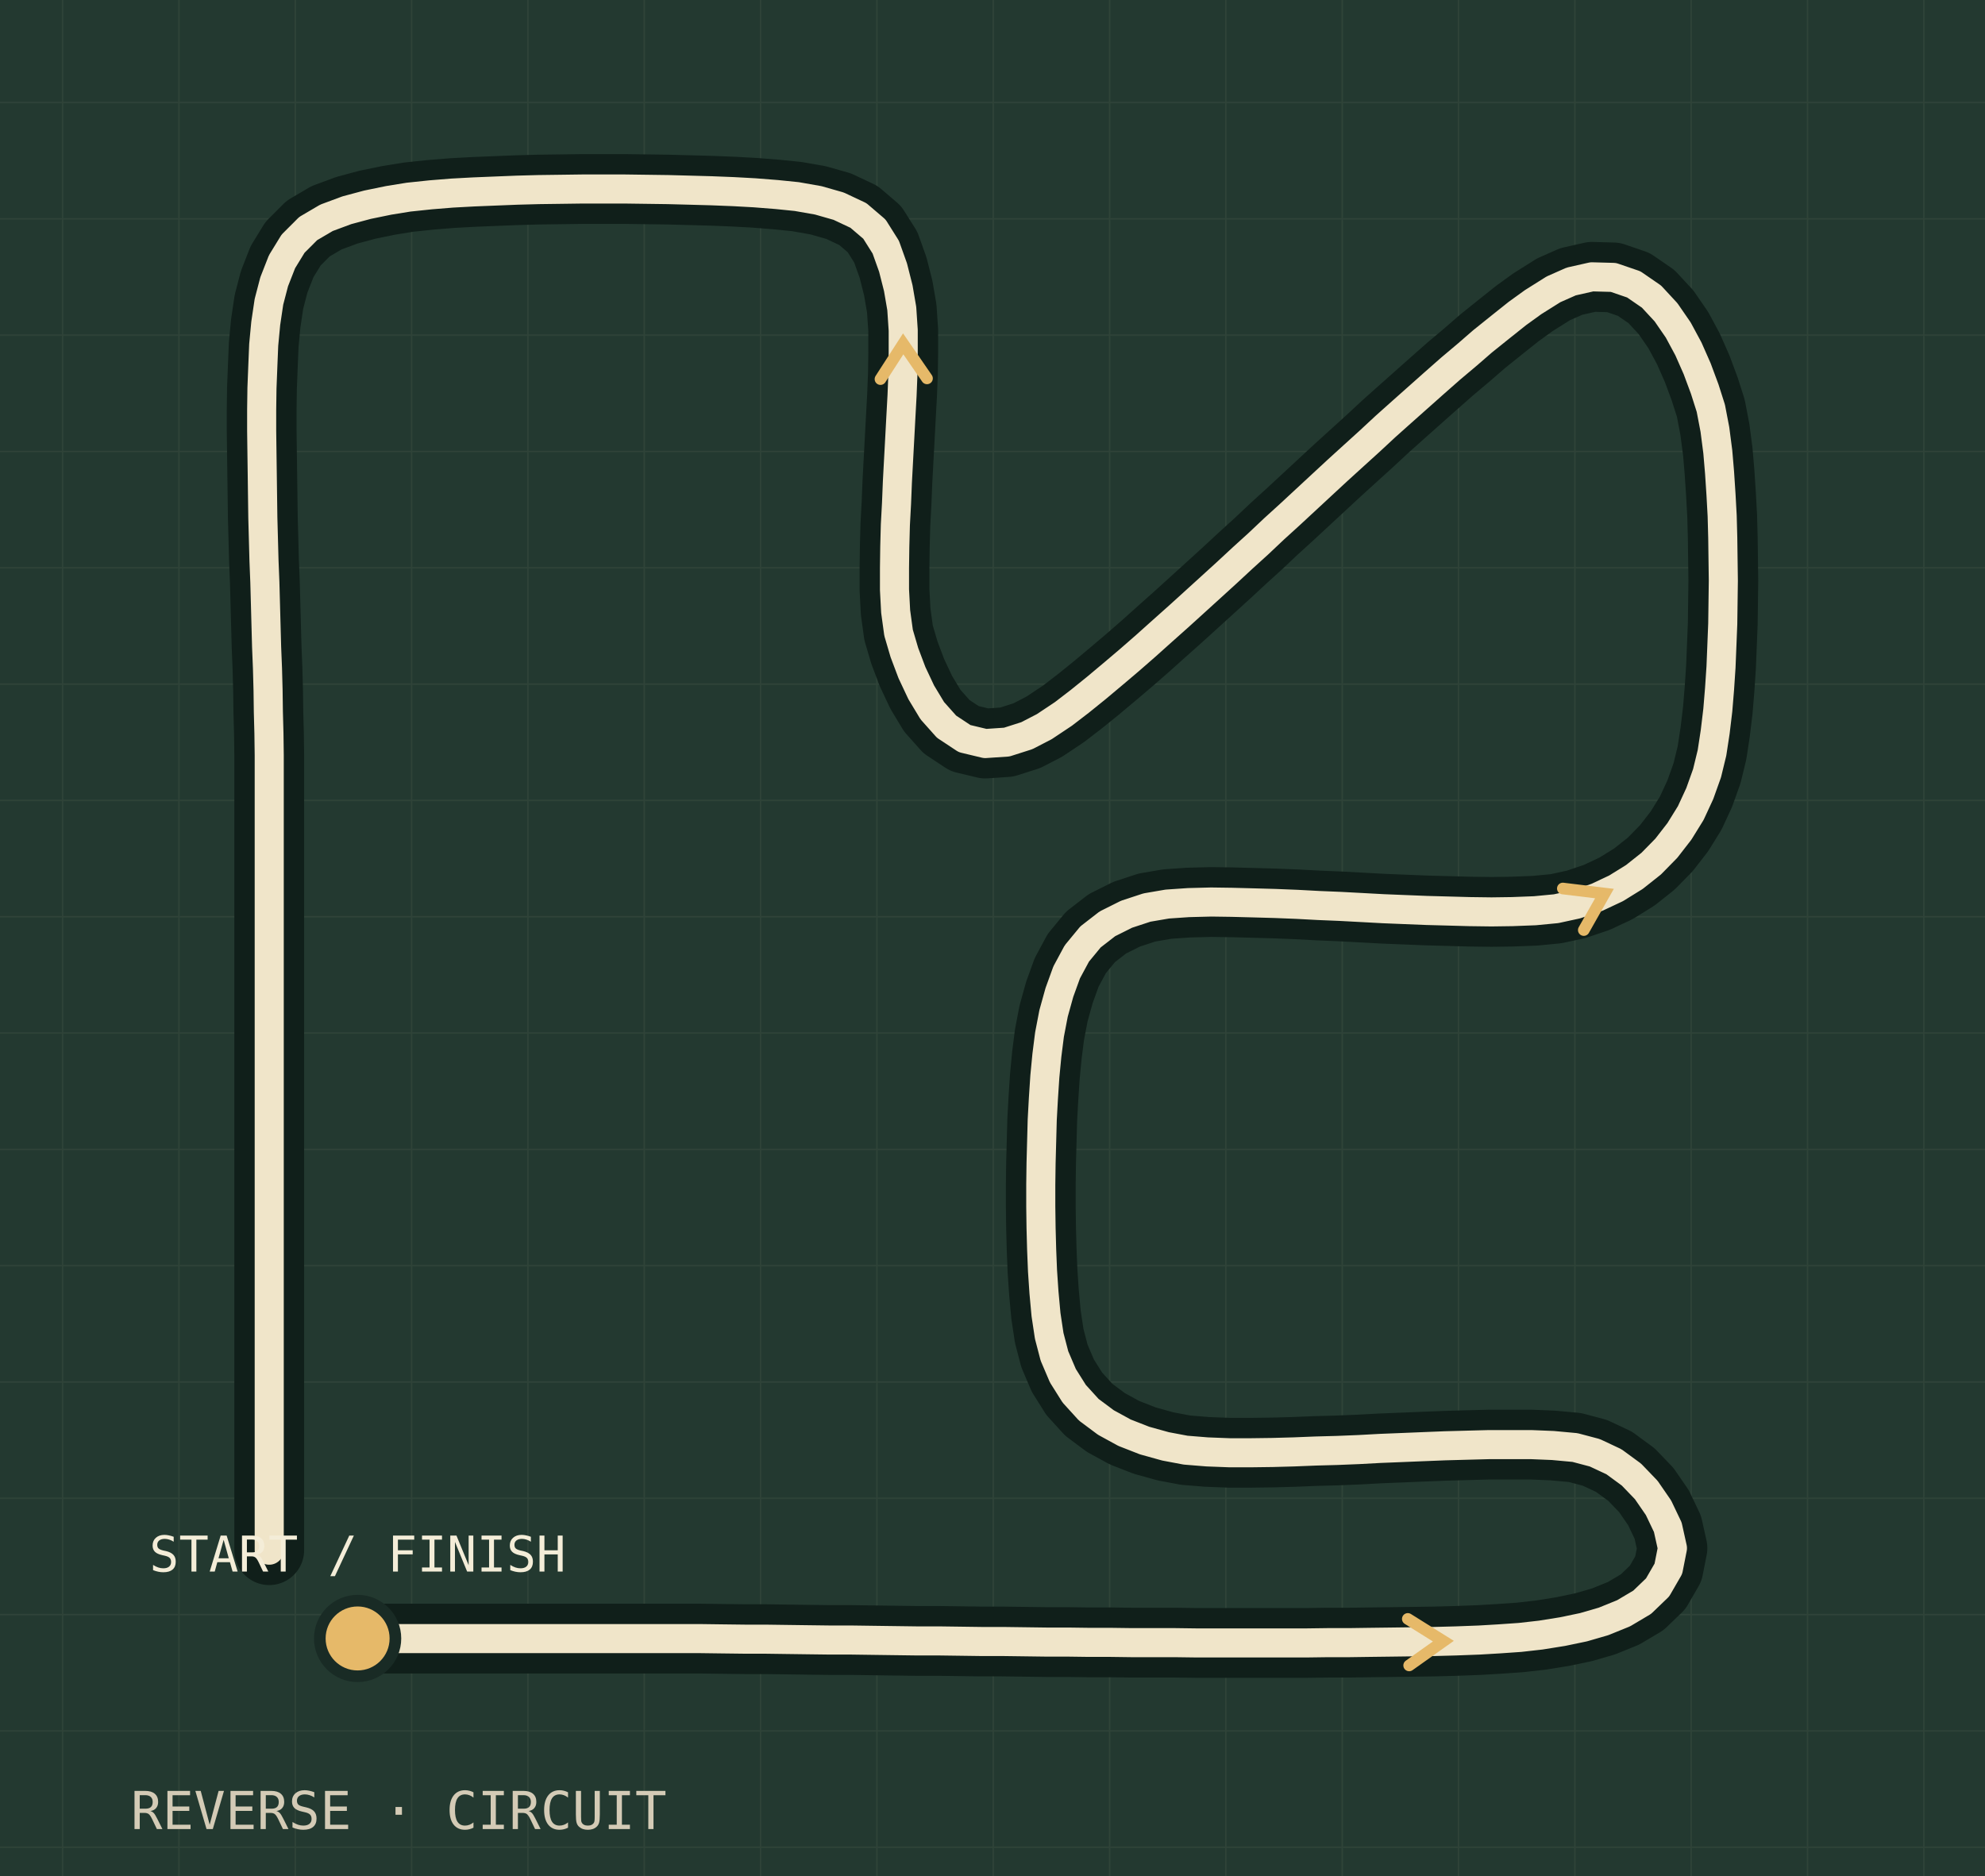
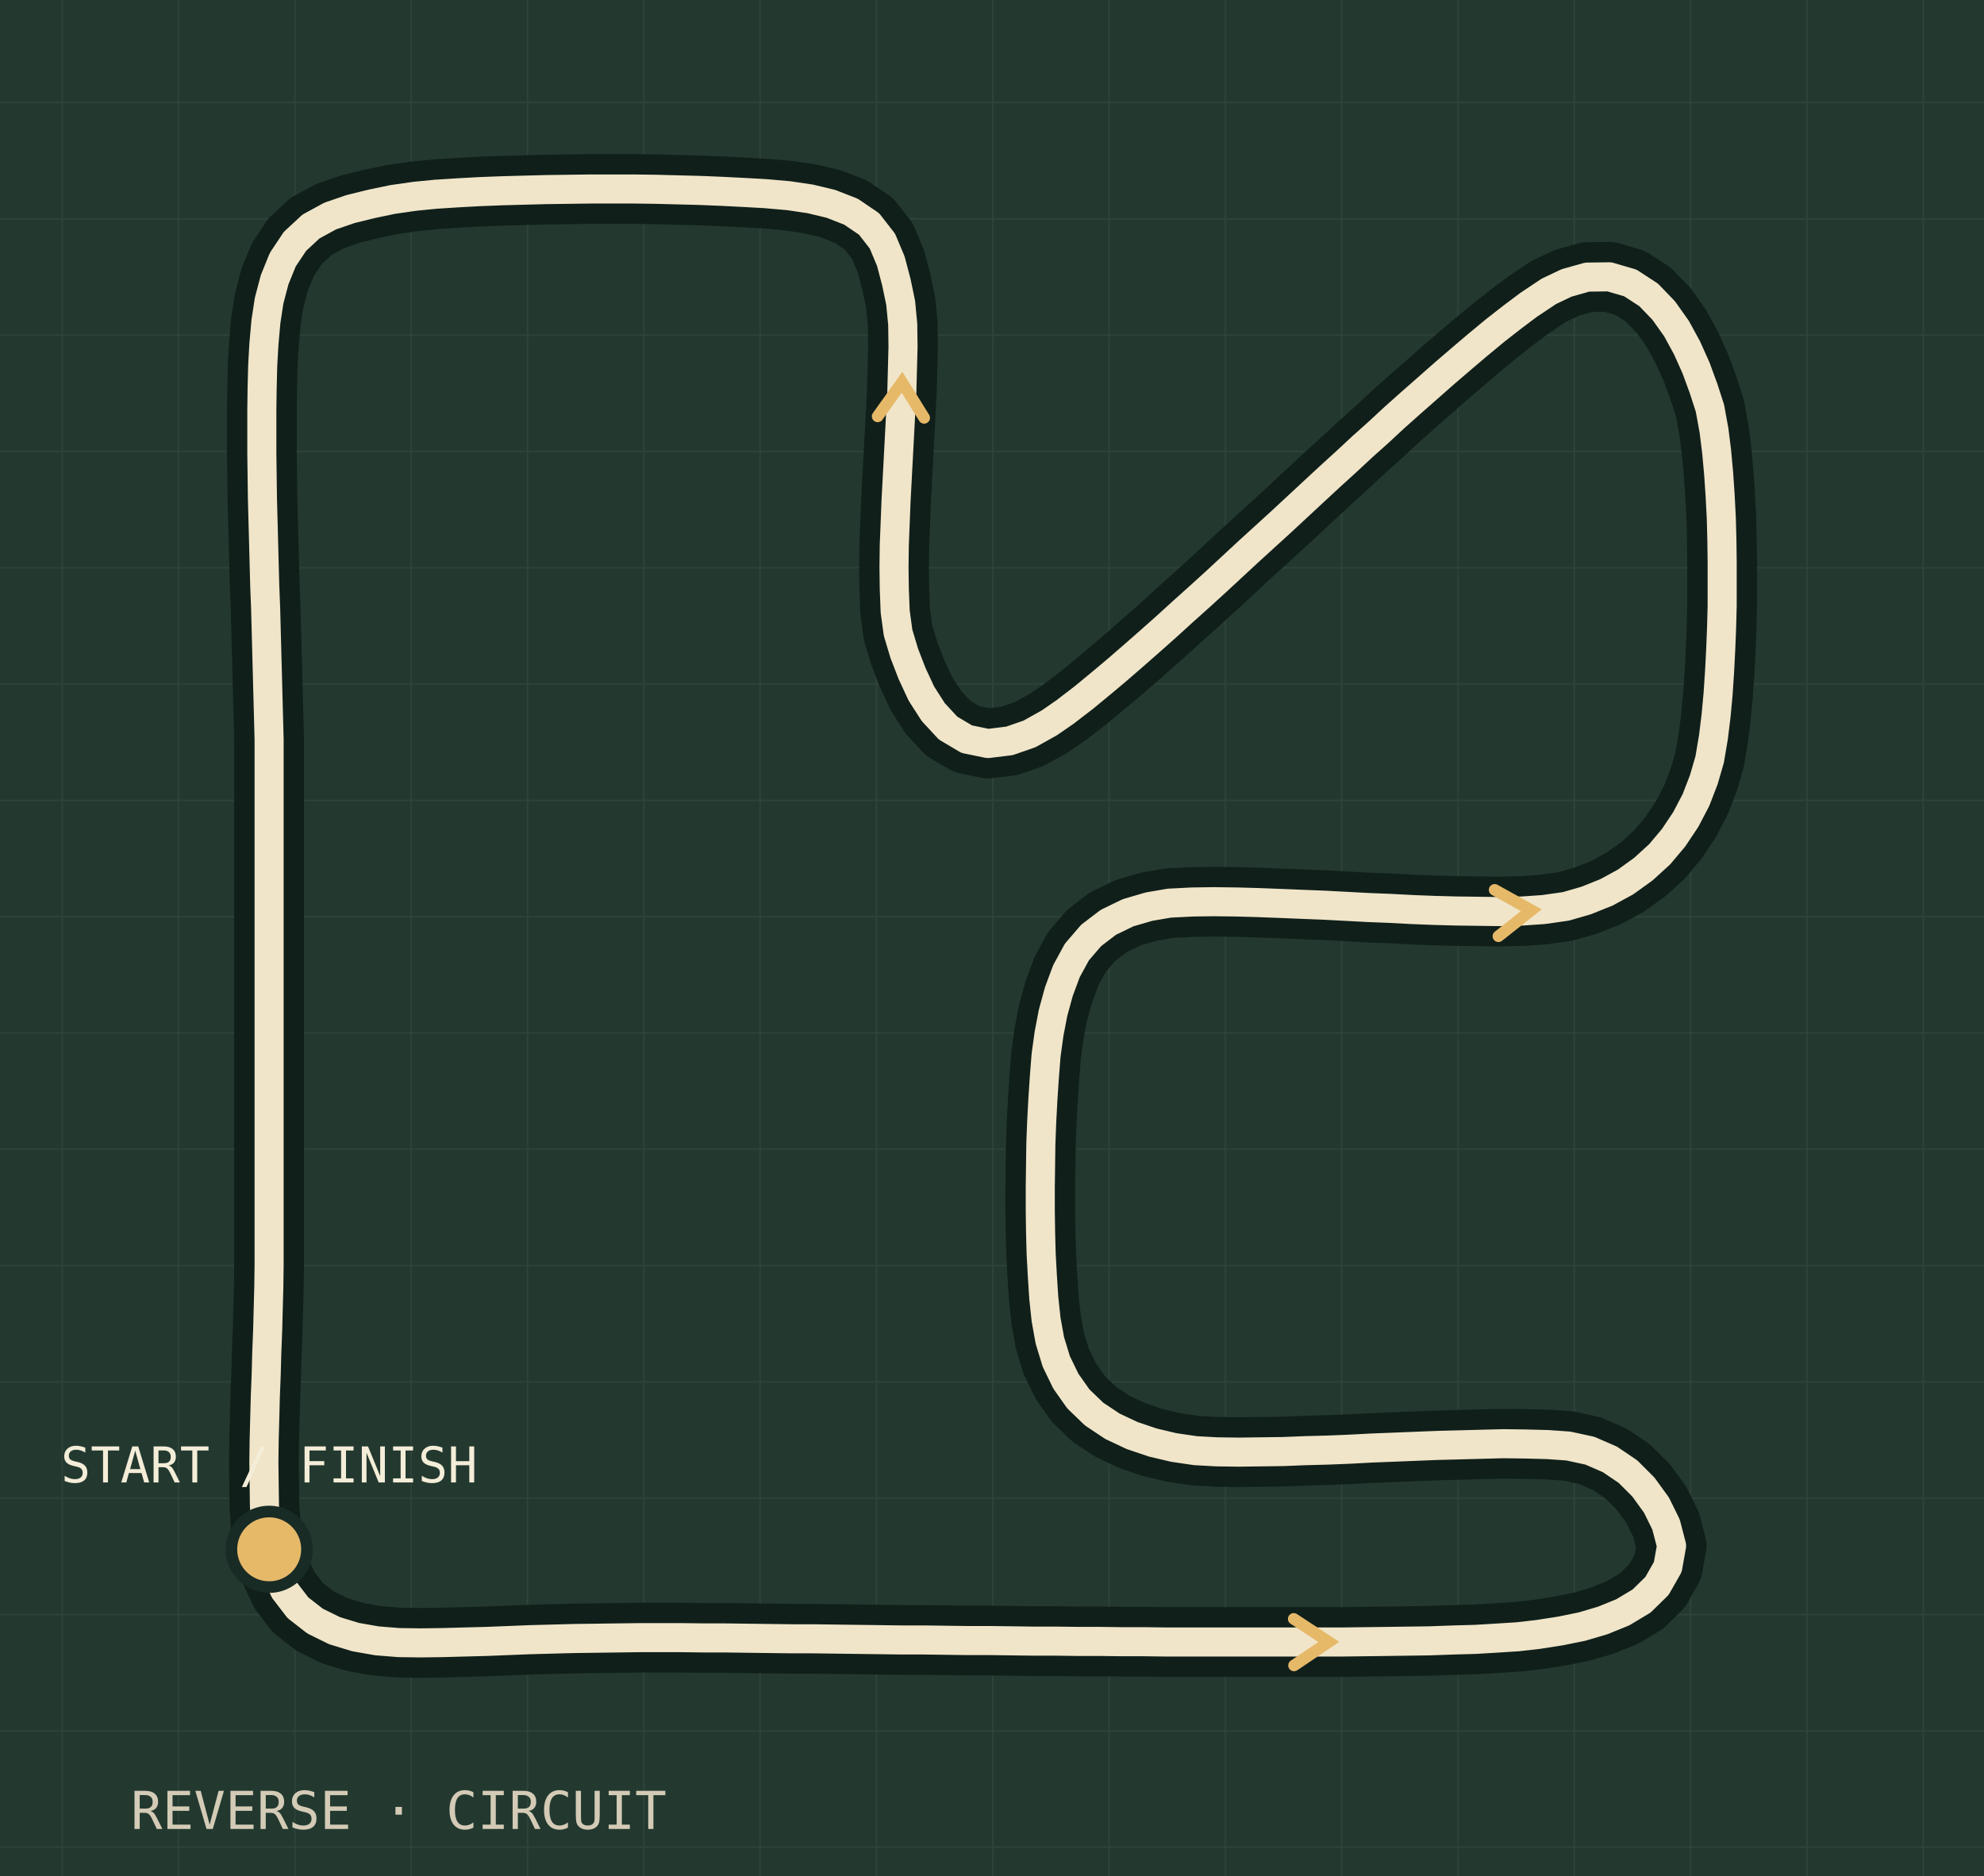
- <svg xmlns="http://www.w3.org/2000/svg" viewBox="298.725 45 682.55 645">
+ <svg xmlns="http://www.w3.org/2000/svg" viewBox="298.855 45 682.289 645">
  <defs>
    <pattern id="grid" width="40" height="40" patternUnits="userSpaceOnUse">
      <path d="M40 0H0V40" fill="none" stroke="#e6ddc0" opacity=".06" />
    </pattern>
  </defs>
  <path fill="#233930" d="M0 0H1280V720H0Z" />
  <path fill="url(#grid)" d="M0 0H1280V720H0Z" />
-   <polyline points="421.7,608.5 429.1,608.5 436.5,608.5 443.9,608.5 451.2,608.5 458.6,608.5 466.0,608.5 473.4,608.5 480.7,608.5 488.1,608.5 495.5,608.5 502.9,608.5 510.3,608.5 517.4,608.5 524.6,608.5 532.3,608.5 539.1,608.5 546.6,608.6 554.8,608.7 561.7,608.7 569.0,608.8 576.5,608.9 584.3,609.0 591.6,609.0 598.8,609.1 606.2,609.2 613.7,609.3 621.4,609.3 628.7,609.4 636.0,609.5 643.4,609.5 650.9,609.6 658.4,609.7 665.8,609.7 673.2,609.8 680.7,609.8 688.1,609.9 695.4,609.9 702.9,609.9 710.4,610.0 717.9,610.0 725.3,610.0 732.5,610.0 740.0,610.0 747.7,610.0 755.1,609.9 762.4,609.9 769.4,609.8 777.4,609.7 785.0,609.6 792.0,609.5 799.4,609.3 807.4,609.0 814.2,608.6 821.4,608.1 828.5,607.3 836.0,606.1 843.2,604.6 850.1,602.6 857.0,599.8 863.4,596.0 868.7,590.9 872.4,584.5 873.8,577.4 872.2,570.2 869.0,563.5 864.8,557.4 859.7,552.1 853.7,547.7 847.1,544.6 840.3,542.8 832.7,542.1 825.4,541.8 817.9,541.8 810.5,541.8 803.0,542.0 795.6,542.2 788.1,542.5 780.8,542.8 773.3,543.1 765.9,543.5 758.5,543.8 751.1,544.0 743.6,544.3 736.3,544.5 728.7,544.6 721.6,544.6 713.8,544.3 706.4,543.7 699.5,542.4 692.3,540.4 685.4,537.7 679.0,534.2 673.1,529.8 668.1,524.3 664.2,518.1 661.3,511.3 659.5,504.4 658.4,497.1 657.7,489.5 657.2,482.1 656.9,474.7 656.7,467.3 656.6,459.9 656.6,452.4 656.7,445.0 656.9,437.6 657.1,430.1 657.5,422.8 658.0,415.2 658.7,407.9 659.6,400.8 661.0,393.5 663.0,386.3 665.5,379.4 669.0,372.9 673.7,367.2 679.5,362.7 686.1,359.4 693.1,357.1 700.1,355.9 707.4,355.4 715.2,355.2 722.3,355.3 730.0,355.5 737.2,355.7 744.7,356.0 752.2,356.4 759.5,356.7 767.0,357.1 774.4,357.5 781.8,357.8 789.3,358.1 796.7,358.3 804.0,358.5 811.6,358.6 818.7,358.5 826.5,358.2 833.8,357.5 840.7,356.0 847.8,353.6 854.4,350.5 860.7,346.6 866.5,342.0 871.7,336.7 876.2,330.9 880.1,324.6 883.2,317.9 885.7,310.9 887.4,303.9 888.5,296.7 889.4,289.2 890.0,281.9 890.5,274.4 890.8,267.0 891.1,259.5 891.2,252.1 891.3,244.7 891.2,237.3 891.1,229.9 890.9,222.4 890.5,215.1 890.0,207.5 889.4,200.4 888.4,192.7 887.0,185.4 884.9,178.8 882.3,171.8 879.3,165.0 875.8,158.5 871.6,152.4 866.6,147.0 860.5,142.8 853.5,140.4 846.1,140.2 839.0,141.8 832.9,144.5 825.9,148.9 820.5,152.8 814.6,157.5 808.5,162.4 803.2,167.0 797.5,171.8 791.6,177.0 786.2,181.8 780.8,186.6 775.2,191.6 769.6,196.8 764.2,201.7 758.7,206.7 753.3,211.7 747.8,216.8 742.3,221.9 736.8,226.9 731.4,232.0 726.0,236.9 720.5,242.0 714.9,247.1 709.4,252.1 704.0,257.0 698.5,261.9 692.7,267.1 687.2,271.9 681.9,276.4 675.7,281.6 670.0,286.2 664.4,290.5 657.8,294.9 651.8,298.0 644.9,300.2 637.5,300.7 630.4,299.0 624.2,294.9 619.3,289.4 615.5,283.1 612.3,276.3 609.7,269.4 607.7,262.6 606.7,255.3 606.3,247.8 606.3,240.3 606.4,233.0 606.6,225.5 607.0,218.1 607.3,210.7 607.7,203.2 608.1,195.8 608.5,188.3 608.9,181.0 609.2,173.5 609.3,166.2 609.3,158.6 608.8,151.1 607.6,144.1 605.8,137.0 603.3,130.0 599.4,123.8 593.9,119.1 587.1,115.9 580.1,113.9 572.7,112.6 565.8,111.9 558.2,111.3 550.9,110.9 543.3,110.6 536.0,110.4 528.4,110.2 521.1,110.1 513.7,110.0 506.2,110.0 498.8,110.0 491.4,110.1 483.9,110.2 476.5,110.4 469.0,110.7 461.6,111.0 454.2,111.4 446.8,112.0 439.2,112.8 432.4,113.9 425.1,115.4 418.0,117.3 411.0,119.9 404.7,123.6 399.5,128.8 395.7,135.0 393.0,141.9 391.2,148.8 390.1,156.2 389.4,163.6 389.1,170.9 388.8,178.5 388.7,185.9 388.7,193.2 388.8,200.8 388.9,208.1 389.0,215.6 389.1,223.0 389.3,230.4 389.5,237.8 389.8,245.3 390.0,252.7 390.2,260.1 390.4,267.5 390.7,274.9 390.9,282.4 391.0,289.8 391.2,297.2 391.3,304.7 391.3,311.6 391.3,318.9 391.3,326.5 391.3,333.7 391.3,341.3 391.3,348.6 391.3,356.0 391.3,363.5 391.3,370.9 391.3,378.3 391.3,385.7 391.3,393.2 391.3,400.5 391.3,408.0 391.3,415.4 391.3,422.8 391.3,430.3 391.3,437.5 391.3,445.2 391.3,452.4 391.3,460.0 391.3,467.2 391.3,474.6 391.3,481.9 391.3,489.3 391.3,496.7 391.3,504.1 391.3,511.5 391.3,518.9 391.3,526.3 391.3,533.7 391.3,541.1 391.3,548.5 391.3,555.9 391.3,563.3 391.3,570.7 391.3,578.1" fill="none" stroke="#101f1a" stroke-width="24" stroke-linecap="round" stroke-linejoin="round" />
-   <polyline points="421.7,608.5 429.1,608.5 436.5,608.5 443.9,608.5 451.2,608.5 458.6,608.5 466.0,608.5 473.4,608.5 480.7,608.5 488.1,608.5 495.5,608.5 502.9,608.5 510.3,608.5 517.4,608.5 524.6,608.5 532.3,608.5 539.1,608.5 546.6,608.6 554.8,608.7 561.7,608.7 569.0,608.8 576.5,608.9 584.3,609.0 591.6,609.0 598.8,609.1 606.2,609.2 613.7,609.3 621.4,609.3 628.7,609.4 636.0,609.5 643.4,609.5 650.9,609.6 658.4,609.7 665.8,609.7 673.2,609.8 680.7,609.8 688.1,609.9 695.4,609.9 702.9,609.9 710.4,610.0 717.9,610.0 725.3,610.0 732.5,610.0 740.0,610.0 747.7,610.0 755.1,609.9 762.4,609.9 769.4,609.8 777.4,609.7 785.0,609.6 792.0,609.5 799.4,609.3 807.4,609.0 814.2,608.6 821.4,608.1 828.5,607.3 836.0,606.1 843.2,604.6 850.1,602.6 857.0,599.8 863.4,596.0 868.7,590.9 872.4,584.5 873.8,577.4 872.2,570.2 869.0,563.5 864.8,557.4 859.7,552.1 853.7,547.7 847.1,544.6 840.3,542.8 832.7,542.1 825.4,541.8 817.9,541.8 810.5,541.8 803.0,542.0 795.6,542.2 788.1,542.5 780.8,542.8 773.3,543.1 765.9,543.5 758.5,543.8 751.1,544.0 743.6,544.3 736.3,544.5 728.7,544.6 721.6,544.6 713.8,544.3 706.4,543.7 699.5,542.4 692.3,540.4 685.4,537.7 679.0,534.2 673.1,529.8 668.1,524.3 664.2,518.1 661.3,511.3 659.5,504.4 658.4,497.1 657.7,489.5 657.2,482.1 656.9,474.7 656.7,467.3 656.6,459.9 656.6,452.4 656.7,445.0 656.9,437.6 657.1,430.1 657.5,422.8 658.0,415.2 658.7,407.9 659.6,400.8 661.0,393.5 663.0,386.3 665.5,379.4 669.0,372.9 673.7,367.2 679.5,362.7 686.1,359.4 693.1,357.1 700.1,355.9 707.4,355.4 715.2,355.2 722.3,355.3 730.0,355.5 737.2,355.7 744.7,356.0 752.2,356.4 759.5,356.7 767.0,357.1 774.4,357.5 781.8,357.8 789.3,358.1 796.7,358.3 804.0,358.5 811.6,358.6 818.7,358.5 826.5,358.2 833.8,357.5 840.7,356.0 847.8,353.6 854.4,350.5 860.7,346.6 866.5,342.0 871.7,336.7 876.2,330.9 880.1,324.6 883.2,317.9 885.7,310.9 887.4,303.9 888.5,296.7 889.4,289.2 890.0,281.9 890.5,274.4 890.8,267.0 891.1,259.5 891.2,252.1 891.3,244.7 891.2,237.3 891.1,229.9 890.9,222.4 890.5,215.1 890.0,207.5 889.4,200.4 888.4,192.7 887.0,185.4 884.9,178.8 882.3,171.8 879.3,165.0 875.8,158.5 871.6,152.4 866.6,147.0 860.5,142.8 853.5,140.4 846.1,140.2 839.0,141.8 832.9,144.5 825.9,148.9 820.5,152.8 814.6,157.5 808.5,162.4 803.2,167.0 797.5,171.8 791.6,177.0 786.2,181.8 780.8,186.6 775.2,191.6 769.6,196.8 764.2,201.7 758.7,206.7 753.3,211.7 747.8,216.8 742.3,221.9 736.8,226.9 731.4,232.0 726.0,236.9 720.5,242.0 714.9,247.1 709.4,252.1 704.0,257.0 698.5,261.9 692.7,267.1 687.2,271.9 681.9,276.4 675.7,281.6 670.0,286.2 664.4,290.5 657.8,294.9 651.8,298.0 644.9,300.2 637.5,300.7 630.4,299.0 624.2,294.9 619.3,289.4 615.5,283.1 612.3,276.3 609.7,269.4 607.7,262.6 606.7,255.3 606.3,247.8 606.3,240.3 606.4,233.0 606.6,225.5 607.0,218.1 607.3,210.7 607.7,203.2 608.1,195.8 608.5,188.3 608.9,181.0 609.2,173.5 609.3,166.2 609.3,158.6 608.8,151.1 607.6,144.1 605.8,137.0 603.3,130.0 599.4,123.8 593.9,119.1 587.1,115.9 580.1,113.9 572.7,112.6 565.8,111.9 558.2,111.3 550.9,110.9 543.3,110.6 536.0,110.4 528.4,110.2 521.1,110.1 513.7,110.0 506.2,110.0 498.8,110.0 491.4,110.1 483.9,110.2 476.5,110.4 469.0,110.7 461.6,111.0 454.2,111.4 446.8,112.0 439.2,112.8 432.4,113.9 425.1,115.4 418.0,117.3 411.0,119.9 404.7,123.6 399.5,128.8 395.7,135.0 393.0,141.9 391.2,148.8 390.1,156.2 389.4,163.6 389.1,170.9 388.8,178.5 388.7,185.9 388.7,193.2 388.8,200.8 388.9,208.1 389.0,215.6 389.1,223.0 389.3,230.4 389.5,237.8 389.8,245.3 390.0,252.7 390.2,260.1 390.4,267.5 390.7,274.9 390.9,282.4 391.0,289.8 391.2,297.2 391.3,304.7 391.3,311.6 391.3,318.9 391.3,326.5 391.3,333.7 391.3,341.3 391.3,348.6 391.3,356.0 391.3,363.5 391.3,370.9 391.3,378.3 391.3,385.7 391.3,393.2 391.3,400.5 391.3,408.0 391.3,415.4 391.3,422.8 391.3,430.3 391.3,437.5 391.3,445.2 391.3,452.4 391.3,460.0 391.3,467.2 391.3,474.6 391.3,481.9 391.3,489.3 391.3,496.7 391.3,504.1 391.3,511.5 391.3,518.9 391.3,526.3 391.3,533.7 391.3,541.1 391.3,548.5 391.3,555.9 391.3,563.3 391.3,570.7 391.3,578.1" fill="none" stroke="#f0e5c9" stroke-width="10" stroke-linecap="round" stroke-linejoin="round" />
-   <path d="M-9 -8L3 0L-9 8" fill="none" stroke="#e6b969" stroke-width="4" stroke-linecap="round" transform="translate(792.0347,609.4721) rotate(-1.668439)" />
-   <path d="M-9 -8L3 0L-9 8" fill="none" stroke="#e6b969" stroke-width="4" stroke-linecap="round" transform="translate(847.7513,353.6406) rotate(-26.77716)" />
-   <path d="M-9 -8L3 0L-9 8" fill="none" stroke="#e6b969" stroke-width="4" stroke-linecap="round" transform="translate(609.3401,166.2485) rotate(-90.87659)" />
-   <circle cx="421.691" cy="608.456" r="13" fill="#e6b969" stroke="#192b25" stroke-width="4" />
-   <text x="421.691" y="585.456" text-anchor="middle" fill="#f4edd8" font-family="monospace" font-size="17">START / FINISH</text>
-   <text x="343.725" y="674" fill="#d4cbb6" font-family="monospace" font-size="18">REVERSE · CIRCUIT</text>
+   <polyline points="391.4,577.8 393.5,585.1 396.7,591.9 401.3,597.9 407.2,602.5 413.9,605.8 421.1,608.0 428.5,609.3 436.0,609.9 443.5,610.0 451.1,609.9 458.5,609.7 466.1,609.5 473.7,609.2 481.1,608.9 488.7,608.7 496.1,608.5 503.8,608.4 511.2,608.3 518.9,608.2 525.4,608.2 533.2,608.2 541.2,608.3 548.2,608.3 555.7,608.4 563.7,608.5 571.4,608.6 578.7,608.6 586.1,608.7 593.8,608.8 601.7,608.9 609.2,609.0 616.6,609.0 624.1,609.1 631.7,609.2 639.4,609.2 647.0,609.3 654.5,609.4 662.1,609.4 669.6,609.5 677.2,609.5 684.7,609.6 692.4,609.6 700.0,609.7 707.6,609.7 715.0,609.7 722.4,609.7 730.3,609.7 738.0,609.7 745.5,609.7 752.8,609.7 760.2,609.7 768.3,609.6 776.0,609.5 783.2,609.4 790.4,609.3 798.8,609.0 806.2,608.8 812.9,608.4 820.8,607.9 827.8,607.1 835.5,605.9 842.9,604.4 850.0,602.3 856.9,599.5 863.4,595.6 868.7,590.4 872.4,583.9 873.7,576.6 871.8,569.3 868.5,562.6 864.0,556.4 858.7,551.1 852.5,546.9 845.6,543.9 838.2,542.3 831.1,541.8 823.3,541.6 815.9,541.5 808.2,541.7 800.7,541.9 793.0,542.1 785.5,542.4 778.0,542.7 770.4,543.0 762.8,543.4 755.3,543.7 747.6,543.9 740.2,544.2 732.5,544.3 725.0,544.4 717.3,544.3 710.0,543.9 702.5,542.8 695.3,541.1 688.2,538.7 681.4,535.5 675.1,531.3 669.7,526.1 665.4,520.0 662.1,513.2 659.9,506.0 658.6,498.8 657.8,491.3 657.3,483.5 656.9,476.1 656.7,468.5 656.6,461.0 656.6,453.4 656.7,445.8 656.8,438.3 657.1,430.6 657.5,423.1 658.0,415.5 658.6,407.9 659.6,400.6 661.0,393.3 663.0,386.0 665.6,379.0 669.2,372.4 674.1,366.7 680.0,362.2 686.8,358.9 694.0,356.8 701.0,355.6 709.0,355.2 716.2,355.1 724.1,355.2 731.4,355.4 739.2,355.7 746.6,356.0 754.2,356.3 761.8,356.7 769.3,357.1 776.9,357.4 784.5,357.8 792.1,358.1 799.6,358.3 807.3,358.4 814.5,358.5 822.5,358.3 829.7,357.8 837.4,356.7 844.3,354.7 851.3,351.9 857.9,348.3 864.0,343.9 869.6,338.8 874.4,333.1 878.6,326.8 882.1,320.1 884.8,313.1 886.8,306.2 888.1,298.5 889.0,291.2 889.7,283.6 890.2,276.1 890.6,268.4 890.9,260.9 891.1,253.3 891.1,245.8 891.1,238.2 891.0,230.6 890.8,223.1 890.4,215.4 889.9,208.0 889.2,200.3 888.3,193.1 886.9,185.4 884.7,178.6 882.1,171.5 879.0,164.6 875.4,158.0 871.0,151.8 865.8,146.4 859.5,142.3 852.3,140.2 844.7,140.3 837.6,142.3 831.5,145.2 824.6,149.8 819.0,154.0 813.1,158.6 806.7,163.9 801.3,168.5 795.7,173.3 789.8,178.5 784.0,183.6 778.5,188.5 773.0,193.6 767.3,198.7 761.6,204.0 756.1,209.0 750.6,214.1 745.0,219.3 739.5,224.4 733.8,229.6 728.2,234.7 722.7,239.8 717.2,244.9 711.6,250.0 705.8,255.2 700.2,260.3 694.8,265.1 689.0,270.2 683.0,275.4 677.4,280.1 671.7,284.8 665.2,289.8 659.7,293.6 652.9,297.4 646.0,299.8 638.6,300.7 631.3,299.2 624.9,295.4 619.8,289.9 615.7,283.5 612.5,276.6 609.8,269.6 607.7,262.6 606.7,255.3 606.4,247.5 606.3,240.0 606.4,232.4 606.7,224.9 607.0,217.3 607.4,209.7 607.8,202.2 608.2,194.6 608.6,187.0 609.0,179.5 609.2,171.9 609.4,164.3 609.3,156.6 608.6,149.2 607.1,142.0 605.2,134.8 602.3,127.9 597.7,122.0 591.5,117.8 584.6,115.1 577.5,113.4 570.1,112.3 562.1,111.6 555.0,111.2 547.1,110.8 539.8,110.5 532.2,110.3 524.5,110.1 517.0,110.0 509.4,110.0 501.8,110.0 494.3,110.1 486.7,110.2 479.1,110.4 471.7,110.6 463.9,110.9 456.5,111.3 448.7,111.8 441.6,112.5 433.9,113.6 426.7,115.1 419.4,116.9 412.4,119.3 405.8,122.9 400.3,128.0 396.1,134.3 393.3,141.2 391.4,148.4 390.3,155.6 389.6,163.5 389.2,170.7 389.0,178.6 388.9,185.9 388.9,193.5 388.9,201.1 389.0,208.6 389.1,216.3 389.3,223.8 389.5,231.3 389.7,238.9 389.9,246.5 390.2,254.0 390.4,261.6 390.6,269.2 390.8,276.6 391.0,284.3 391.2,291.8 391.4,299.4 391.4,306.9 391.4,314.0 391.4,321.5 391.4,329.2 391.4,336.6 391.4,344.3 391.4,351.8 391.4,359.3 391.4,366.9 391.4,374.4 391.4,382.0 391.4,389.6 391.4,397.1 391.4,404.7 391.4,412.3 391.4,419.8 391.4,427.3 391.4,435.0 391.4,442.4 391.4,450.1 391.4,457.6 391.4,465.2 391.4,472.7 391.4,479.9 391.3,487.5 391.1,495.0 390.9,502.6 390.6,510.1 390.4,517.7 390.1,525.2 389.9,532.8 389.7,540.3 389.6,547.9 389.7,555.5 389.8,562.9 390.3,570.4 391.4,577.8" fill="none" stroke="#101f1a" stroke-width="24" stroke-linecap="round" stroke-linejoin="round" />
+   <polyline points="391.4,577.8 393.5,585.1 396.7,591.9 401.3,597.9 407.2,602.5 413.9,605.8 421.1,608.0 428.5,609.3 436.0,609.9 443.5,610.0 451.1,609.9 458.5,609.7 466.1,609.5 473.7,609.2 481.1,608.9 488.7,608.7 496.1,608.5 503.8,608.4 511.2,608.3 518.9,608.2 525.4,608.2 533.2,608.2 541.2,608.3 548.2,608.3 555.7,608.4 563.7,608.5 571.4,608.6 578.7,608.6 586.1,608.7 593.8,608.8 601.7,608.9 609.2,609.0 616.6,609.0 624.1,609.1 631.7,609.2 639.4,609.2 647.0,609.3 654.5,609.4 662.1,609.4 669.6,609.5 677.2,609.5 684.7,609.6 692.4,609.6 700.0,609.7 707.6,609.7 715.0,609.7 722.4,609.7 730.3,609.7 738.0,609.7 745.5,609.7 752.8,609.7 760.2,609.7 768.3,609.6 776.0,609.5 783.2,609.4 790.4,609.3 798.8,609.0 806.2,608.8 812.9,608.4 820.8,607.9 827.8,607.1 835.5,605.9 842.9,604.4 850.0,602.3 856.9,599.5 863.4,595.6 868.7,590.4 872.4,583.9 873.7,576.6 871.8,569.3 868.5,562.6 864.0,556.4 858.7,551.1 852.5,546.9 845.6,543.9 838.2,542.3 831.1,541.8 823.3,541.6 815.9,541.5 808.2,541.7 800.7,541.9 793.0,542.1 785.5,542.4 778.0,542.7 770.4,543.0 762.8,543.4 755.3,543.7 747.6,543.9 740.2,544.2 732.5,544.3 725.0,544.4 717.3,544.3 710.0,543.9 702.5,542.8 695.3,541.1 688.2,538.7 681.4,535.5 675.1,531.3 669.7,526.1 665.4,520.0 662.1,513.2 659.9,506.0 658.6,498.8 657.8,491.3 657.3,483.5 656.9,476.1 656.7,468.5 656.6,461.0 656.6,453.4 656.7,445.8 656.8,438.3 657.1,430.6 657.5,423.1 658.0,415.5 658.6,407.9 659.6,400.6 661.0,393.3 663.0,386.0 665.6,379.0 669.2,372.4 674.1,366.7 680.0,362.2 686.8,358.9 694.0,356.8 701.0,355.6 709.0,355.2 716.2,355.1 724.1,355.2 731.4,355.4 739.2,355.7 746.6,356.0 754.2,356.3 761.8,356.7 769.3,357.1 776.9,357.4 784.5,357.8 792.1,358.1 799.6,358.3 807.3,358.4 814.5,358.5 822.5,358.3 829.7,357.8 837.4,356.7 844.3,354.7 851.3,351.9 857.9,348.3 864.0,343.9 869.6,338.8 874.4,333.1 878.6,326.8 882.1,320.1 884.8,313.1 886.8,306.2 888.1,298.5 889.0,291.2 889.7,283.6 890.2,276.1 890.6,268.4 890.9,260.9 891.1,253.3 891.1,245.8 891.1,238.2 891.0,230.6 890.8,223.1 890.4,215.4 889.9,208.0 889.2,200.3 888.3,193.1 886.9,185.4 884.7,178.6 882.1,171.5 879.0,164.6 875.4,158.0 871.0,151.8 865.8,146.4 859.5,142.3 852.3,140.2 844.7,140.3 837.6,142.3 831.5,145.2 824.6,149.8 819.0,154.0 813.1,158.6 806.7,163.9 801.3,168.5 795.7,173.3 789.8,178.5 784.0,183.6 778.5,188.5 773.0,193.6 767.3,198.7 761.6,204.0 756.1,209.0 750.6,214.1 745.0,219.3 739.5,224.4 733.8,229.6 728.2,234.7 722.7,239.8 717.2,244.9 711.6,250.0 705.8,255.2 700.2,260.3 694.8,265.1 689.0,270.2 683.0,275.4 677.4,280.1 671.7,284.8 665.2,289.8 659.7,293.6 652.9,297.4 646.0,299.8 638.6,300.7 631.3,299.2 624.9,295.4 619.8,289.9 615.7,283.5 612.5,276.6 609.8,269.6 607.7,262.6 606.7,255.3 606.4,247.5 606.3,240.0 606.4,232.4 606.7,224.9 607.0,217.3 607.4,209.7 607.8,202.2 608.2,194.6 608.6,187.0 609.0,179.5 609.2,171.9 609.4,164.3 609.3,156.6 608.6,149.2 607.1,142.0 605.2,134.8 602.3,127.9 597.7,122.0 591.5,117.8 584.6,115.1 577.5,113.4 570.1,112.3 562.1,111.6 555.0,111.2 547.1,110.8 539.8,110.5 532.2,110.3 524.5,110.1 517.0,110.0 509.4,110.0 501.8,110.0 494.3,110.1 486.7,110.2 479.1,110.4 471.7,110.6 463.9,110.9 456.5,111.3 448.7,111.8 441.6,112.5 433.9,113.6 426.7,115.1 419.4,116.9 412.4,119.3 405.8,122.9 400.3,128.0 396.1,134.3 393.3,141.2 391.4,148.4 390.3,155.6 389.6,163.5 389.2,170.7 389.0,178.6 388.9,185.9 388.9,193.5 388.9,201.1 389.0,208.6 389.1,216.3 389.3,223.8 389.5,231.3 389.7,238.9 389.9,246.5 390.2,254.0 390.4,261.6 390.6,269.2 390.8,276.6 391.0,284.3 391.2,291.8 391.4,299.4 391.4,306.9 391.4,314.0 391.4,321.5 391.4,329.2 391.4,336.6 391.4,344.3 391.4,351.8 391.4,359.3 391.4,366.9 391.4,374.4 391.4,382.0 391.4,389.6 391.4,397.1 391.4,404.7 391.4,412.3 391.4,419.8 391.4,427.3 391.4,435.0 391.4,442.4 391.4,450.1 391.4,457.6 391.4,465.2 391.4,472.7 391.4,479.9 391.3,487.5 391.1,495.0 390.9,502.6 390.6,510.1 390.4,517.7 390.1,525.2 389.9,532.8 389.7,540.3 389.6,547.9 389.7,555.5 389.8,562.9 390.3,570.4 391.4,577.8" fill="none" stroke="#f0e5c9" stroke-width="10" stroke-linecap="round" stroke-linejoin="round" />
+   <path d="M-9 -8L3 0L-9 8" fill="none" stroke="#e6b969" stroke-width="4" stroke-linecap="round" transform="translate(752.8212,609.6945) rotate(-0.3698063)" />
+   <path d="M-9 -8L3 0L-9 8" fill="none" stroke="#e6b969" stroke-width="4" stroke-linecap="round" transform="translate(822.4792,358.2792) rotate(-4.63734)" />
+   <path d="M-9 -8L3 0L-9 8" fill="none" stroke="#e6b969" stroke-width="4" stroke-linecap="round" transform="translate(608.9639,179.4521) rotate(-88.1731)" />
+   <circle cx="391.425" cy="577.822" r="13" fill="#e6b969" stroke="#192b25" stroke-width="4" />
+   <text x="391.425" y="554.822" text-anchor="middle" fill="#f4edd8" font-family="monospace" font-size="17">START / FINISH</text>
+   <text x="343.855" y="674" fill="#d4cbb6" font-family="monospace" font-size="18">REVERSE · CIRCUIT</text>
</svg>
